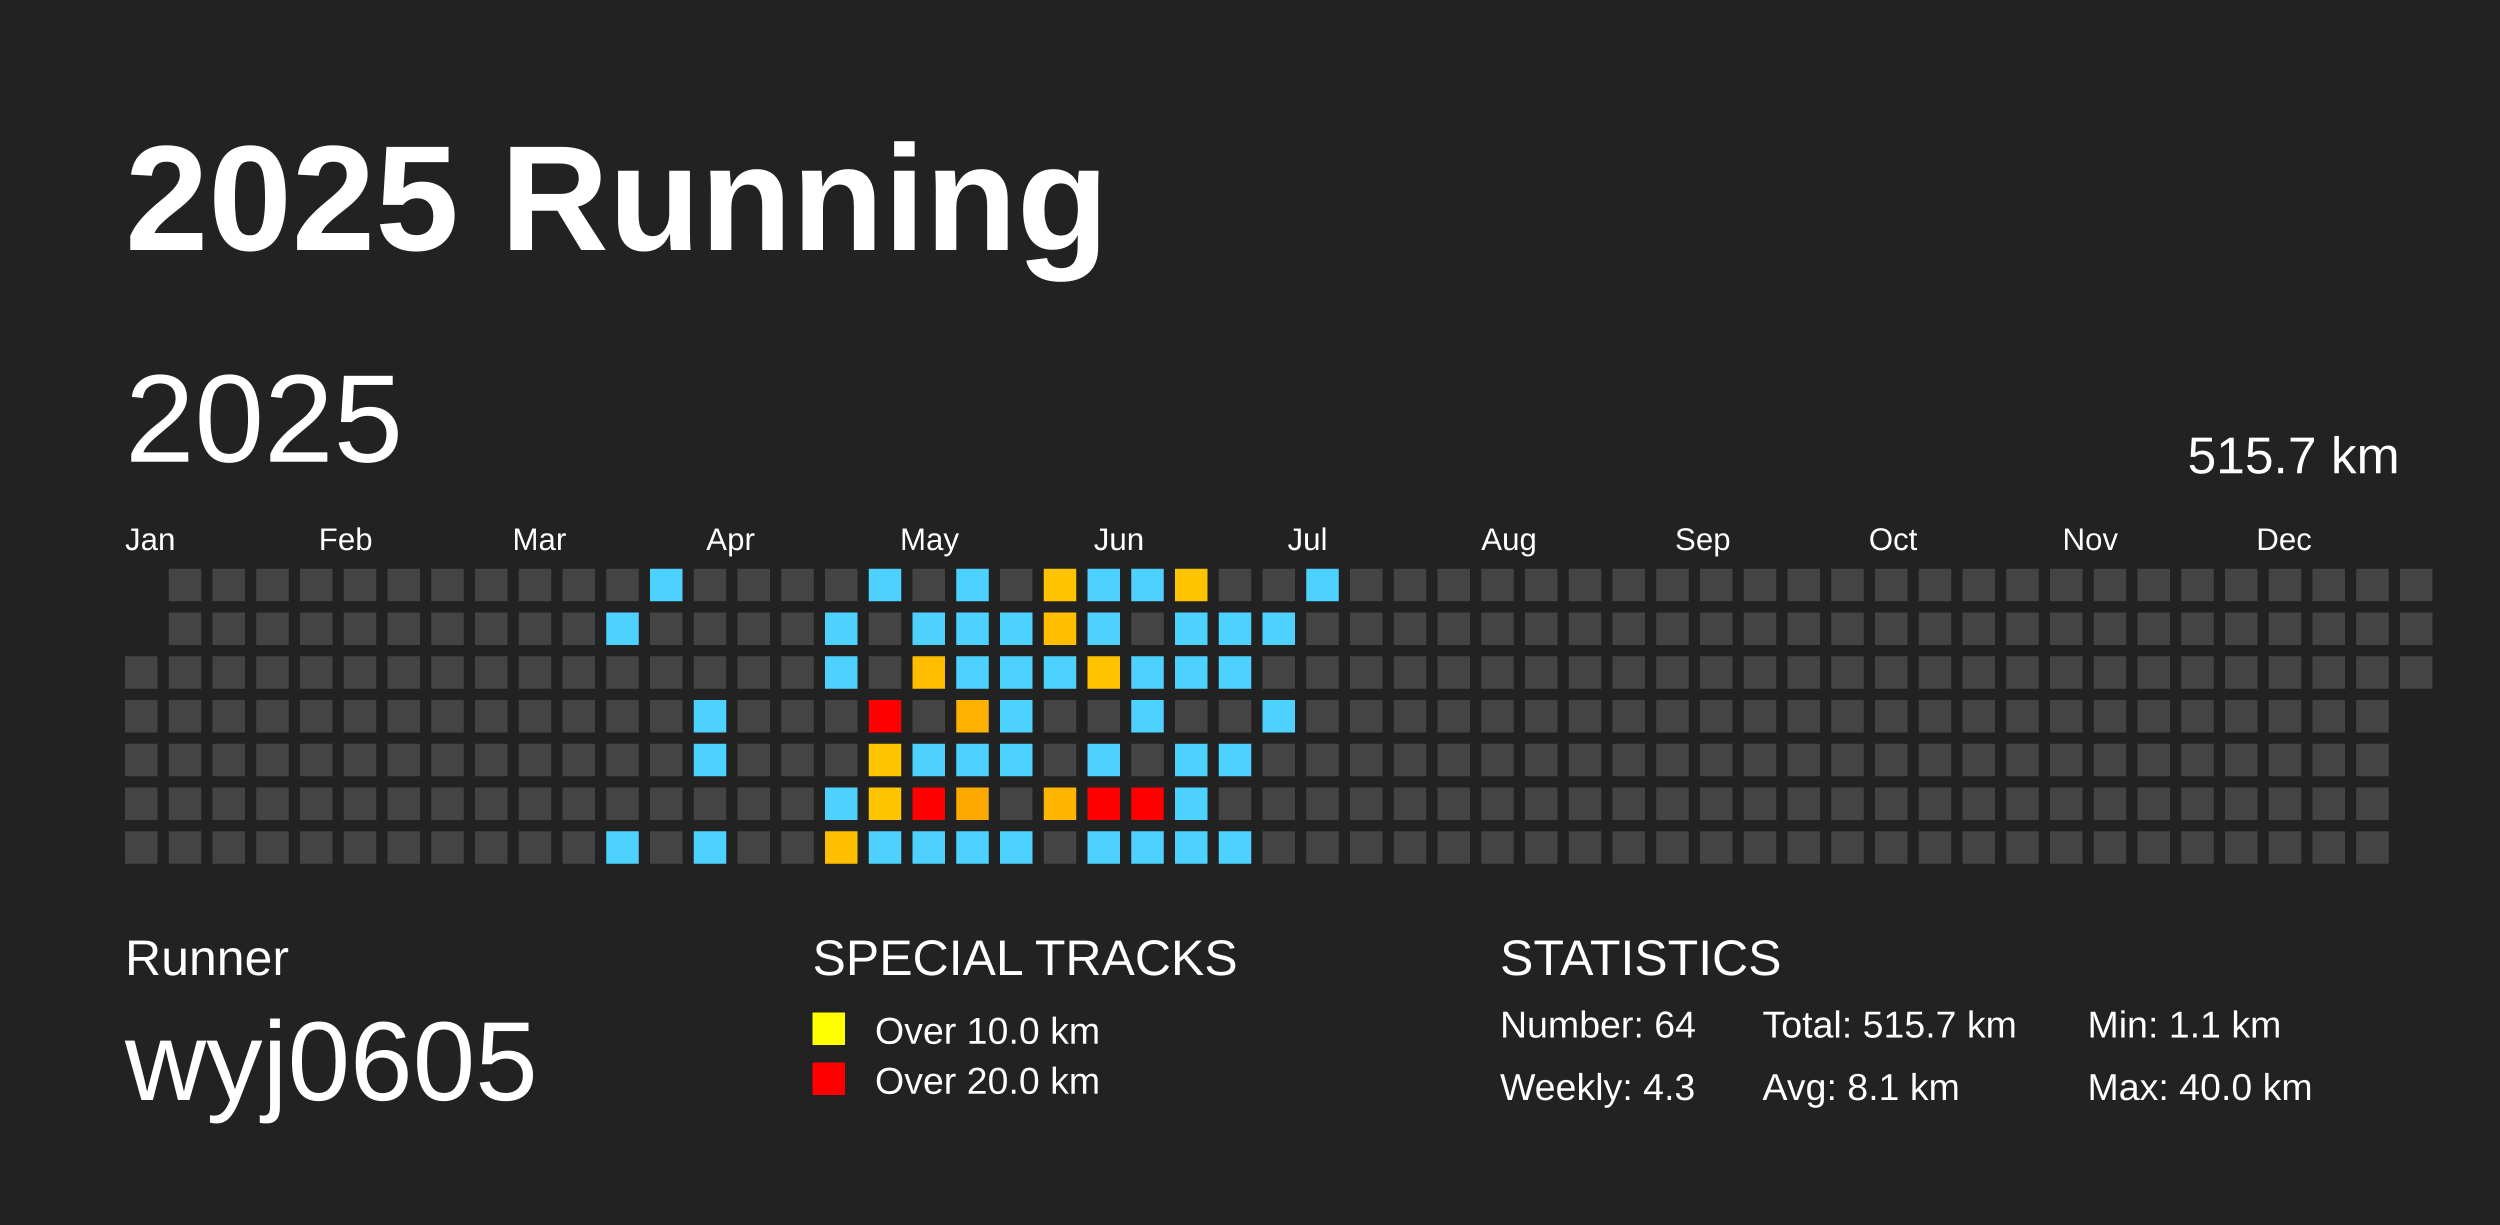
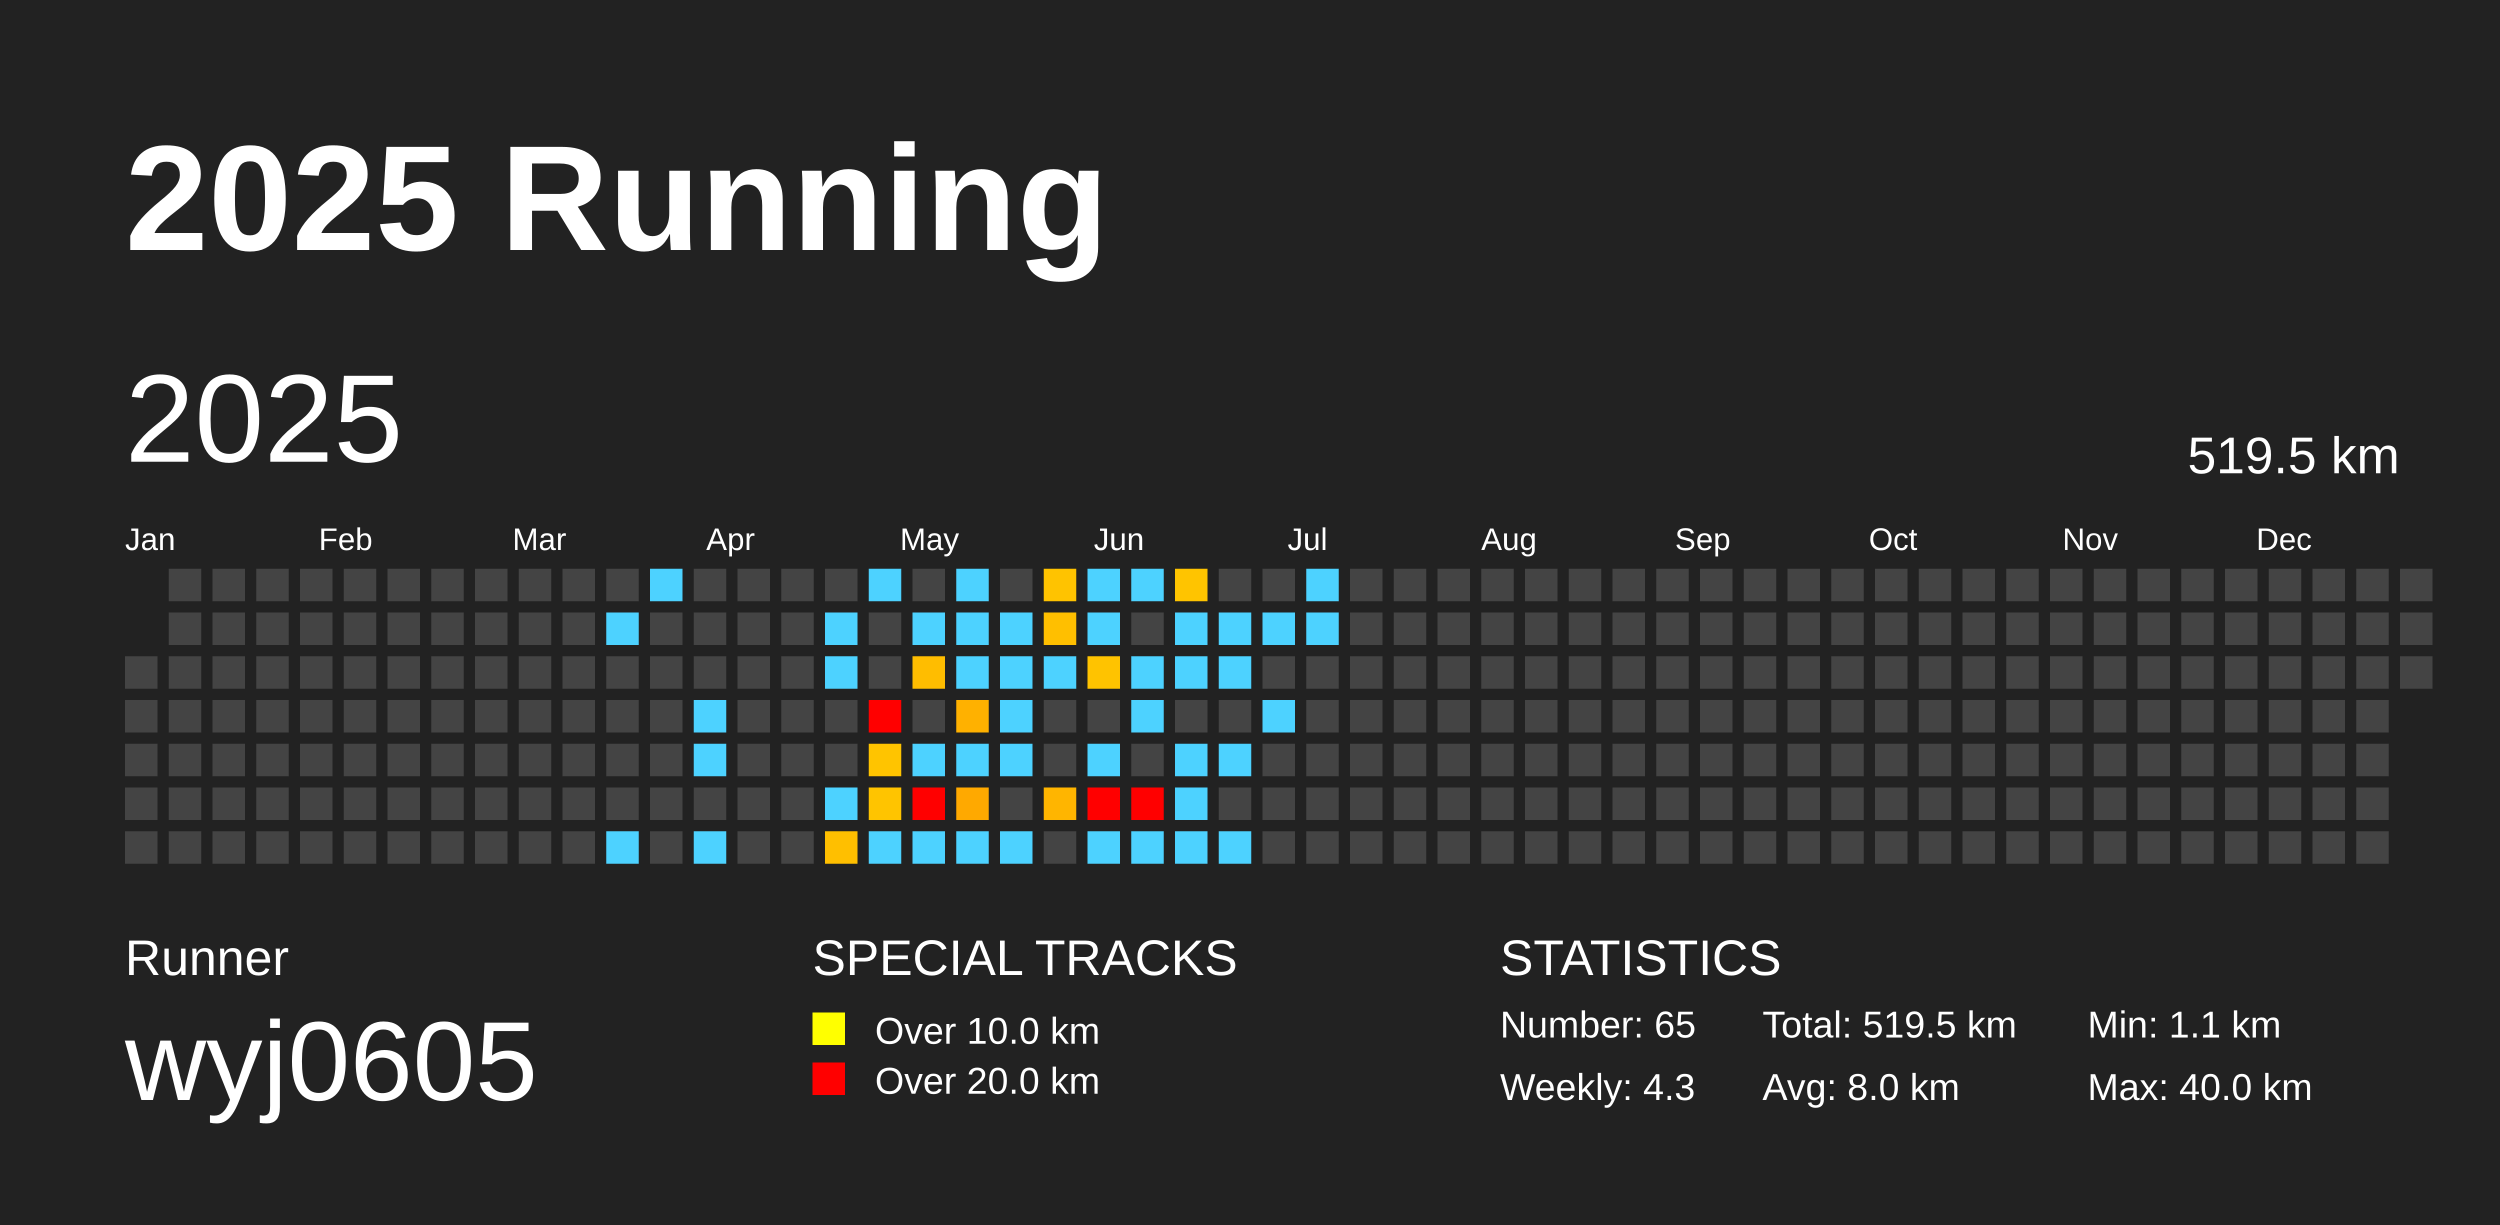
<svg xmlns="http://www.w3.org/2000/svg" baseProfile="full" height="98mm" version="1.1" viewBox="0,0,200,98" width="200mm">
  <defs />
  <rect fill="#222222" height="98" width="200" x="0" y="0" />
  <text fill="#FFFFFF" style="font-size:12px; font-family:Arial; font-weight:bold;" x="10" y="20">2025 Running</text>
  <text fill="#FFFFFF" style="font-size:4px; font-family:Arial" x="10" y="78">Runner</text>
  <text fill="#FFFFFF" style="font-size:9px; font-family:Arial" x="10" y="88">wyj0605</text>
  <text fill="#FFFFFF" style="font-size:4px; font-family:Arial" x="65" y="78">SPECIAL TRACKS</text>
  <rect fill="yellow" height="2.6" width="2.6" x="65" y="81" />
  <text fill="#FFFFFF" style="font-size:3px; font-family:Arial" x="70" y="83.5">Over 10.0 km</text>
  <rect fill="red" height="2.6" width="2.6" x="65" y="85" />
  <text fill="#FFFFFF" style="font-size:3px; font-family:Arial" x="70" y="87.5">Over 20.0 km</text>
  <text fill="#FFFFFF" style="font-size:4px; font-family:Arial" x="120" y="78">STATISTICS</text>
-   <text fill="#FFFFFF" style="font-size:3px; font-family:Arial" x="120" y="83">Number: 64</text>
+   <text fill="#FFFFFF" style="font-size:3px; font-family:Arial" x="120" y="83">Number: 65</text>
  <text fill="#FFFFFF" style="font-size:3px; font-family:Arial" x="120" y="88">Weekly: 4.3</text>
-   <text fill="#FFFFFF" style="font-size:3px; font-family:Arial" x="141" y="83">Total: 515.7 km</text>
-   <text fill="#FFFFFF" style="font-size:3px; font-family:Arial" x="141" y="88">Avg: 8.1 km</text>
+   <text fill="#FFFFFF" style="font-size:3px; font-family:Arial" x="141" y="83">Total: 519.5 km</text>
+   <text fill="#FFFFFF" style="font-size:3px; font-family:Arial" x="141" y="88">Avg: 8.0 km</text>
  <text fill="#FFFFFF" style="font-size:3px; font-family:Arial" x="167" y="83">Min: 1.1 km</text>
  <text fill="#FFFFFF" style="font-size:3px; font-family:Arial" x="167" y="88">Max: 40.0 km</text>
  <text dominant-baseline="hanging" fill="#FFFFFF" style="font-size:10.0px; font-family:Arial;" x="10" y="30">2025</text>
-   <text dominant-baseline="hanging" fill="#FFFFFF" style="font-size:4.125px; font-family:Arial;" x="175" y="35">515.7 km</text>
+   <text dominant-baseline="hanging" fill="#FFFFFF" style="font-size:4.125px; font-family:Arial;" x="175" y="35">519.5 km</text>
  <text fill="#FFFFFF" style="font-size:2.5px; font-family:Arial" x="10.0" y="44">Jan</text>
  <text fill="#FFFFFF" style="font-size:2.5px; font-family:Arial" x="25.5" y="44">Feb</text>
  <text fill="#FFFFFF" style="font-size:2.5px; font-family:Arial" x="41.0" y="44">Mar</text>
  <text fill="#FFFFFF" style="font-size:2.5px; font-family:Arial" x="56.5" y="44">Apr</text>
  <text fill="#FFFFFF" style="font-size:2.5px; font-family:Arial" x="72.0" y="44">May</text>
  <text fill="#FFFFFF" style="font-size:2.5px; font-family:Arial" x="87.5" y="44">Jun</text>
  <text fill="#FFFFFF" style="font-size:2.5px; font-family:Arial" x="103.0" y="44">Jul</text>
  <text fill="#FFFFFF" style="font-size:2.5px; font-family:Arial" x="118.5" y="44">Aug</text>
  <text fill="#FFFFFF" style="font-size:2.5px; font-family:Arial" x="134.0" y="44">Sep</text>
  <text fill="#FFFFFF" style="font-size:2.5px; font-family:Arial" x="149.5" y="44">Oct</text>
  <text fill="#FFFFFF" style="font-size:2.5px; font-family:Arial" x="165.0" y="44">Nov</text>
  <text fill="#FFFFFF" style="font-size:2.5px; font-family:Arial" x="180.5" y="44">Dec</text>
  <rect fill="#444444" height="2.6" width="2.6" x="10.0" y="52.5" />
  <rect fill="#444444" height="2.6" width="2.6" x="10.0" y="56.0" />
  <rect fill="#444444" height="2.6" width="2.6" x="10.0" y="59.5" />
  <rect fill="#444444" height="2.6" width="2.6" x="10.0" y="63.0" />
  <rect fill="#444444" height="2.6" width="2.6" x="10.0" y="66.5" />
  <rect fill="#444444" height="2.6" width="2.6" x="13.5" y="45.5" />
  <rect fill="#444444" height="2.6" width="2.6" x="13.5" y="49.0" />
  <rect fill="#444444" height="2.6" width="2.6" x="13.5" y="52.5" />
  <rect fill="#444444" height="2.6" width="2.6" x="13.5" y="56.0" />
  <rect fill="#444444" height="2.6" width="2.6" x="13.5" y="59.5" />
  <rect fill="#444444" height="2.6" width="2.6" x="13.5" y="63.0" />
  <rect fill="#444444" height="2.6" width="2.6" x="13.5" y="66.5" />
  <rect fill="#444444" height="2.6" width="2.6" x="17.0" y="45.5" />
  <rect fill="#444444" height="2.6" width="2.6" x="17.0" y="49.0" />
  <rect fill="#444444" height="2.6" width="2.6" x="17.0" y="52.5" />
  <rect fill="#444444" height="2.6" width="2.6" x="17.0" y="56.0" />
  <rect fill="#444444" height="2.6" width="2.6" x="17.0" y="59.5" />
  <rect fill="#444444" height="2.6" width="2.6" x="17.0" y="63.0" />
  <rect fill="#444444" height="2.6" width="2.6" x="17.0" y="66.5" />
  <rect fill="#444444" height="2.6" width="2.6" x="20.5" y="45.5" />
  <rect fill="#444444" height="2.6" width="2.6" x="20.5" y="49.0" />
  <rect fill="#444444" height="2.6" width="2.6" x="20.5" y="52.5" />
  <rect fill="#444444" height="2.6" width="2.6" x="20.5" y="56.0" />
  <rect fill="#444444" height="2.6" width="2.6" x="20.5" y="59.5" />
  <rect fill="#444444" height="2.6" width="2.6" x="20.5" y="63.0" />
  <rect fill="#444444" height="2.6" width="2.6" x="20.5" y="66.5" />
  <rect fill="#444444" height="2.6" width="2.6" x="24.0" y="45.5" />
  <rect fill="#444444" height="2.6" width="2.6" x="24.0" y="49.0" />
  <rect fill="#444444" height="2.6" width="2.6" x="24.0" y="52.5" />
  <rect fill="#444444" height="2.6" width="2.6" x="24.0" y="56.0" />
  <rect fill="#444444" height="2.6" width="2.6" x="24.0" y="59.5" />
  <rect fill="#444444" height="2.6" width="2.6" x="24.0" y="63.0" />
  <rect fill="#444444" height="2.6" width="2.6" x="24.0" y="66.5" />
  <rect fill="#444444" height="2.6" width="2.6" x="27.5" y="45.5" />
  <rect fill="#444444" height="2.6" width="2.6" x="27.5" y="49.0" />
  <rect fill="#444444" height="2.6" width="2.6" x="27.5" y="52.5" />
  <rect fill="#444444" height="2.6" width="2.6" x="27.5" y="56.0" />
  <rect fill="#444444" height="2.6" width="2.6" x="27.5" y="59.5" />
  <rect fill="#444444" height="2.6" width="2.6" x="27.5" y="63.0" />
  <rect fill="#444444" height="2.6" width="2.6" x="27.5" y="66.5" />
  <rect fill="#444444" height="2.6" width="2.6" x="31.0" y="45.5" />
  <rect fill="#444444" height="2.6" width="2.6" x="31.0" y="49.0" />
  <rect fill="#444444" height="2.6" width="2.6" x="31.0" y="52.5" />
  <rect fill="#444444" height="2.6" width="2.6" x="31.0" y="56.0" />
  <rect fill="#444444" height="2.6" width="2.6" x="31.0" y="59.5" />
  <rect fill="#444444" height="2.6" width="2.6" x="31.0" y="63.0" />
  <rect fill="#444444" height="2.6" width="2.6" x="31.0" y="66.5" />
  <rect fill="#444444" height="2.6" width="2.6" x="34.5" y="45.5" />
  <rect fill="#444444" height="2.6" width="2.6" x="34.5" y="49.0" />
  <rect fill="#444444" height="2.6" width="2.6" x="34.5" y="52.5" />
  <rect fill="#444444" height="2.6" width="2.6" x="34.5" y="56.0" />
  <rect fill="#444444" height="2.6" width="2.6" x="34.5" y="59.5" />
  <rect fill="#444444" height="2.6" width="2.6" x="34.5" y="63.0" />
  <rect fill="#444444" height="2.6" width="2.6" x="34.5" y="66.5" />
  <rect fill="#444444" height="2.6" width="2.6" x="38.0" y="45.5" />
  <rect fill="#444444" height="2.6" width="2.6" x="38.0" y="49.0" />
  <rect fill="#444444" height="2.6" width="2.6" x="38.0" y="52.5" />
  <rect fill="#444444" height="2.6" width="2.6" x="38.0" y="56.0" />
  <rect fill="#444444" height="2.6" width="2.6" x="38.0" y="59.5" />
  <rect fill="#444444" height="2.6" width="2.6" x="38.0" y="63.0" />
  <rect fill="#444444" height="2.6" width="2.6" x="38.0" y="66.5" />
  <rect fill="#444444" height="2.6" width="2.6" x="41.5" y="45.5" />
  <rect fill="#444444" height="2.6" width="2.6" x="41.5" y="49.0" />
  <rect fill="#444444" height="2.6" width="2.6" x="41.5" y="52.5" />
  <rect fill="#444444" height="2.6" width="2.6" x="41.5" y="56.0" />
  <rect fill="#444444" height="2.6" width="2.6" x="41.5" y="59.5" />
  <rect fill="#444444" height="2.6" width="2.6" x="41.5" y="63.0" />
  <rect fill="#444444" height="2.6" width="2.6" x="41.5" y="66.5" />
  <rect fill="#444444" height="2.6" width="2.6" x="45.0" y="45.5" />
  <rect fill="#444444" height="2.6" width="2.6" x="45.0" y="49.0" />
  <rect fill="#444444" height="2.6" width="2.6" x="45.0" y="52.5" />
  <rect fill="#444444" height="2.6" width="2.6" x="45.0" y="56.0" />
  <rect fill="#444444" height="2.6" width="2.6" x="45.0" y="59.5" />
  <rect fill="#444444" height="2.6" width="2.6" x="45.0" y="63.0" />
  <rect fill="#444444" height="2.6" width="2.6" x="45.0" y="66.5" />
  <rect fill="#444444" height="2.6" width="2.6" x="48.5" y="45.5" />
  <rect fill="#4dd2ff" height="2.6" width="2.6" x="48.5" y="49.0" />
  <rect fill="#444444" height="2.6" width="2.6" x="48.5" y="52.5" />
  <rect fill="#444444" height="2.6" width="2.6" x="48.5" y="56.0" />
  <rect fill="#444444" height="2.6" width="2.6" x="48.5" y="59.5" />
  <rect fill="#444444" height="2.6" width="2.6" x="48.5" y="63.0" />
  <rect fill="#4dd2ff" height="2.6" width="2.6" x="48.5" y="66.5" />
  <rect fill="#4dd2ff" height="2.6" width="2.6" x="52.0" y="45.5" />
  <rect fill="#444444" height="2.6" width="2.6" x="52.0" y="49.0" />
  <rect fill="#444444" height="2.6" width="2.6" x="52.0" y="52.5" />
  <rect fill="#444444" height="2.6" width="2.6" x="52.0" y="56.0" />
  <rect fill="#444444" height="2.6" width="2.6" x="52.0" y="59.5" />
  <rect fill="#444444" height="2.6" width="2.6" x="52.0" y="63.0" />
  <rect fill="#444444" height="2.6" width="2.6" x="52.0" y="66.5" />
  <rect fill="#444444" height="2.6" width="2.6" x="55.5" y="45.5" />
  <rect fill="#444444" height="2.6" width="2.6" x="55.5" y="49.0" />
  <rect fill="#444444" height="2.6" width="2.6" x="55.5" y="52.5" />
  <rect fill="#4dd2ff" height="2.6" width="2.6" x="55.5" y="56.0" />
  <rect fill="#4dd2ff" height="2.6" width="2.6" x="55.5" y="59.5" />
  <rect fill="#444444" height="2.6" width="2.6" x="55.5" y="63.0" />
  <rect fill="#4dd2ff" height="2.6" width="2.6" x="55.5" y="66.5" />
  <rect fill="#444444" height="2.6" width="2.6" x="59.0" y="45.5" />
  <rect fill="#444444" height="2.6" width="2.6" x="59.0" y="49.0" />
  <rect fill="#444444" height="2.6" width="2.6" x="59.0" y="52.5" />
  <rect fill="#444444" height="2.6" width="2.6" x="59.0" y="56.0" />
  <rect fill="#444444" height="2.6" width="2.6" x="59.0" y="59.5" />
  <rect fill="#444444" height="2.6" width="2.6" x="59.0" y="63.0" />
  <rect fill="#444444" height="2.6" width="2.6" x="59.0" y="66.5" />
  <rect fill="#444444" height="2.6" width="2.6" x="62.5" y="45.5" />
  <rect fill="#444444" height="2.6" width="2.6" x="62.5" y="49.0" />
  <rect fill="#444444" height="2.6" width="2.6" x="62.5" y="52.5" />
  <rect fill="#444444" height="2.6" width="2.6" x="62.5" y="56.0" />
  <rect fill="#444444" height="2.6" width="2.6" x="62.5" y="59.5" />
  <rect fill="#444444" height="2.6" width="2.6" x="62.5" y="63.0" />
  <rect fill="#444444" height="2.6" width="2.6" x="62.5" y="66.5" />
  <rect fill="#444444" height="2.6" width="2.6" x="66.0" y="45.5" />
  <rect fill="#4dd2ff" height="2.6" width="2.6" x="66.0" y="49.0" />
  <rect fill="#4dd2ff" height="2.6" width="2.6" x="66.0" y="52.5" />
  <rect fill="#444444" height="2.6" width="2.6" x="66.0" y="56.0" />
  <rect fill="#444444" height="2.6" width="2.6" x="66.0" y="59.5" />
  <rect fill="#4dd2ff" height="2.6" width="2.6" x="66.0" y="63.0" />
  <rect fill="#ffbf00" height="2.6" width="2.6" x="66.0" y="66.5" />
  <rect fill="#4dd2ff" height="2.6" width="2.6" x="69.5" y="45.5" />
  <rect fill="#444444" height="2.6" width="2.6" x="69.5" y="49.0" />
  <rect fill="#444444" height="2.6" width="2.6" x="69.5" y="52.5" />
  <rect fill="red" height="2.6" width="2.6" x="69.5" y="56.0" />
  <rect fill="#ffc400" height="2.6" width="2.6" x="69.5" y="59.5" />
  <rect fill="#ffc400" height="2.6" width="2.6" x="69.5" y="63.0" />
  <rect fill="#4dd2ff" height="2.6" width="2.6" x="69.5" y="66.5" />
  <rect fill="#444444" height="2.6" width="2.6" x="73.0" y="45.5" />
  <rect fill="#4dd2ff" height="2.6" width="2.6" x="73.0" y="49.0" />
  <rect fill="#ffbd00" height="2.6" width="2.6" x="73.0" y="52.5" />
  <rect fill="#444444" height="2.6" width="2.6" x="73.0" y="56.0" />
  <rect fill="#4dd2ff" height="2.6" width="2.6" x="73.0" y="59.5" />
  <rect fill="red" height="2.6" width="2.6" x="73.0" y="63.0" />
  <rect fill="#4dd2ff" height="2.6" width="2.6" x="73.0" y="66.5" />
  <rect fill="#4dd2ff" height="2.6" width="2.6" x="76.5" y="45.5" />
  <rect fill="#4dd2ff" height="2.6" width="2.6" x="76.5" y="49.0" />
  <rect fill="#4dd2ff" height="2.6" width="2.6" x="76.5" y="52.5" />
  <rect fill="#ffb100" height="2.6" width="2.6" x="76.5" y="56.0" />
  <rect fill="#4dd2ff" height="2.6" width="2.6" x="76.5" y="59.5" />
  <rect fill="#ffa900" height="2.6" width="2.6" x="76.5" y="63.0" />
  <rect fill="#4dd2ff" height="2.6" width="2.6" x="76.5" y="66.5" />
  <rect fill="#444444" height="2.6" width="2.6" x="80.0" y="45.5" />
  <rect fill="#4dd2ff" height="2.6" width="2.6" x="80.0" y="49.0" />
  <rect fill="#4dd2ff" height="2.6" width="2.6" x="80.0" y="52.5" />
  <rect fill="#4dd2ff" height="2.6" width="2.6" x="80.0" y="56.0" />
  <rect fill="#4dd2ff" height="2.6" width="2.6" x="80.0" y="59.5" />
  <rect fill="#444444" height="2.6" width="2.6" x="80.0" y="63.0" />
  <rect fill="#4dd2ff" height="2.6" width="2.6" x="80.0" y="66.5" />
  <rect fill="#ffc300" height="2.6" width="2.6" x="83.5" y="45.5" />
  <rect fill="#ffbf00" height="2.6" width="2.6" x="83.5" y="49.0" />
  <rect fill="#4dd2ff" height="2.6" width="2.6" x="83.5" y="52.5" />
  <rect fill="#444444" height="2.6" width="2.6" x="83.5" y="56.0" />
  <rect fill="#444444" height="2.6" width="2.6" x="83.5" y="59.5" />
  <rect fill="#ffb500" height="2.6" width="2.6" x="83.5" y="63.0" />
  <rect fill="#444444" height="2.6" width="2.6" x="83.5" y="66.5" />
  <rect fill="#4dd2ff" height="2.6" width="2.6" x="87.0" y="45.5" />
  <rect fill="#4dd2ff" height="2.6" width="2.6" x="87.0" y="49.0" />
  <rect fill="#ffc300" height="2.6" width="2.6" x="87.0" y="52.5" />
  <rect fill="#444444" height="2.6" width="2.6" x="87.0" y="56.0" />
  <rect fill="#4dd2ff" height="2.6" width="2.6" x="87.0" y="59.5" />
  <rect fill="red" height="2.6" width="2.6" x="87.0" y="63.0" />
  <rect fill="#4dd2ff" height="2.6" width="2.6" x="87.0" y="66.5" />
  <rect fill="#4dd2ff" height="2.6" width="2.6" x="90.5" y="45.5" />
  <rect fill="#444444" height="2.6" width="2.6" x="90.5" y="49.0" />
  <rect fill="#4dd2ff" height="2.6" width="2.6" x="90.5" y="52.5" />
  <rect fill="#4dd2ff" height="2.6" width="2.6" x="90.5" y="56.0" />
  <rect fill="#444444" height="2.6" width="2.6" x="90.5" y="59.5" />
  <rect fill="red" height="2.6" width="2.6" x="90.5" y="63.0" />
  <rect fill="#4dd2ff" height="2.6" width="2.6" x="90.5" y="66.5" />
  <rect fill="#ffc400" height="2.6" width="2.6" x="94.0" y="45.5" />
  <rect fill="#4dd2ff" height="2.6" width="2.6" x="94.0" y="49.0" />
  <rect fill="#4dd2ff" height="2.6" width="2.6" x="94.0" y="52.5" />
  <rect fill="#444444" height="2.6" width="2.6" x="94.0" y="56.0" />
  <rect fill="#4dd2ff" height="2.6" width="2.6" x="94.0" y="59.5" />
  <rect fill="#4dd2ff" height="2.6" width="2.6" x="94.0" y="63.0" />
  <rect fill="#4dd2ff" height="2.6" width="2.6" x="94.0" y="66.5" />
  <rect fill="#444444" height="2.6" width="2.6" x="97.5" y="45.5" />
  <rect fill="#4dd2ff" height="2.6" width="2.6" x="97.5" y="49.0" />
  <rect fill="#4dd2ff" height="2.6" width="2.6" x="97.5" y="52.5" />
  <rect fill="#444444" height="2.6" width="2.6" x="97.5" y="56.0" />
  <rect fill="#4dd2ff" height="2.6" width="2.6" x="97.5" y="59.5" />
  <rect fill="#444444" height="2.6" width="2.6" x="97.5" y="63.0" />
  <rect fill="#4dd2ff" height="2.6" width="2.6" x="97.5" y="66.5" />
  <rect fill="#444444" height="2.6" width="2.6" x="101.0" y="45.5" />
  <rect fill="#4dd2ff" height="2.6" width="2.6" x="101.0" y="49.0" />
  <rect fill="#444444" height="2.6" width="2.6" x="101.0" y="52.5" />
  <rect fill="#4dd2ff" height="2.6" width="2.6" x="101.0" y="56.0" />
  <rect fill="#444444" height="2.6" width="2.6" x="101.0" y="59.5" />
  <rect fill="#444444" height="2.6" width="2.6" x="101.0" y="63.0" />
  <rect fill="#444444" height="2.6" width="2.6" x="101.0" y="66.5" />
  <rect fill="#4dd2ff" height="2.6" width="2.6" x="104.5" y="45.5" />
-   <rect fill="#444444" height="2.6" width="2.6" x="104.5" y="49.0" />
+   <rect fill="#4dd2ff" height="2.6" width="2.6" x="104.5" y="49.0" />
  <rect fill="#444444" height="2.6" width="2.6" x="104.5" y="52.5" />
  <rect fill="#444444" height="2.6" width="2.6" x="104.5" y="56.0" />
  <rect fill="#444444" height="2.6" width="2.6" x="104.5" y="59.5" />
  <rect fill="#444444" height="2.6" width="2.6" x="104.5" y="63.0" />
  <rect fill="#444444" height="2.6" width="2.6" x="104.5" y="66.5" />
  <rect fill="#444444" height="2.6" width="2.6" x="108.0" y="45.5" />
  <rect fill="#444444" height="2.6" width="2.6" x="108.0" y="49.0" />
  <rect fill="#444444" height="2.6" width="2.6" x="108.0" y="52.5" />
  <rect fill="#444444" height="2.6" width="2.6" x="108.0" y="56.0" />
  <rect fill="#444444" height="2.6" width="2.6" x="108.0" y="59.5" />
  <rect fill="#444444" height="2.6" width="2.6" x="108.0" y="63.0" />
  <rect fill="#444444" height="2.6" width="2.6" x="108.0" y="66.5" />
  <rect fill="#444444" height="2.6" width="2.6" x="111.5" y="45.5" />
  <rect fill="#444444" height="2.6" width="2.6" x="111.5" y="49.0" />
  <rect fill="#444444" height="2.6" width="2.6" x="111.5" y="52.5" />
  <rect fill="#444444" height="2.6" width="2.6" x="111.5" y="56.0" />
  <rect fill="#444444" height="2.6" width="2.6" x="111.5" y="59.5" />
  <rect fill="#444444" height="2.6" width="2.6" x="111.5" y="63.0" />
  <rect fill="#444444" height="2.6" width="2.6" x="111.5" y="66.5" />
  <rect fill="#444444" height="2.6" width="2.6" x="115.0" y="45.5" />
  <rect fill="#444444" height="2.6" width="2.6" x="115.0" y="49.0" />
  <rect fill="#444444" height="2.6" width="2.6" x="115.0" y="52.5" />
  <rect fill="#444444" height="2.6" width="2.6" x="115.0" y="56.0" />
  <rect fill="#444444" height="2.6" width="2.6" x="115.0" y="59.5" />
  <rect fill="#444444" height="2.6" width="2.6" x="115.0" y="63.0" />
  <rect fill="#444444" height="2.6" width="2.6" x="115.0" y="66.5" />
  <rect fill="#444444" height="2.6" width="2.6" x="118.5" y="45.5" />
  <rect fill="#444444" height="2.6" width="2.6" x="118.5" y="49.0" />
  <rect fill="#444444" height="2.6" width="2.6" x="118.5" y="52.5" />
  <rect fill="#444444" height="2.6" width="2.6" x="118.5" y="56.0" />
  <rect fill="#444444" height="2.6" width="2.6" x="118.5" y="59.5" />
  <rect fill="#444444" height="2.6" width="2.6" x="118.5" y="63.0" />
  <rect fill="#444444" height="2.6" width="2.6" x="118.5" y="66.5" />
  <rect fill="#444444" height="2.6" width="2.6" x="122.0" y="45.5" />
  <rect fill="#444444" height="2.6" width="2.6" x="122.0" y="49.0" />
  <rect fill="#444444" height="2.6" width="2.6" x="122.0" y="52.5" />
  <rect fill="#444444" height="2.6" width="2.6" x="122.0" y="56.0" />
  <rect fill="#444444" height="2.6" width="2.6" x="122.0" y="59.5" />
  <rect fill="#444444" height="2.6" width="2.6" x="122.0" y="63.0" />
  <rect fill="#444444" height="2.6" width="2.6" x="122.0" y="66.5" />
  <rect fill="#444444" height="2.6" width="2.6" x="125.5" y="45.5" />
  <rect fill="#444444" height="2.6" width="2.6" x="125.5" y="49.0" />
  <rect fill="#444444" height="2.6" width="2.6" x="125.5" y="52.5" />
  <rect fill="#444444" height="2.6" width="2.6" x="125.5" y="56.0" />
  <rect fill="#444444" height="2.6" width="2.6" x="125.5" y="59.5" />
  <rect fill="#444444" height="2.6" width="2.6" x="125.5" y="63.0" />
  <rect fill="#444444" height="2.6" width="2.6" x="125.5" y="66.5" />
  <rect fill="#444444" height="2.6" width="2.6" x="129.0" y="45.5" />
  <rect fill="#444444" height="2.6" width="2.6" x="129.0" y="49.0" />
  <rect fill="#444444" height="2.6" width="2.6" x="129.0" y="52.5" />
  <rect fill="#444444" height="2.6" width="2.6" x="129.0" y="56.0" />
  <rect fill="#444444" height="2.6" width="2.6" x="129.0" y="59.5" />
  <rect fill="#444444" height="2.6" width="2.6" x="129.0" y="63.0" />
  <rect fill="#444444" height="2.6" width="2.6" x="129.0" y="66.5" />
  <rect fill="#444444" height="2.6" width="2.6" x="132.5" y="45.5" />
  <rect fill="#444444" height="2.6" width="2.6" x="132.5" y="49.0" />
  <rect fill="#444444" height="2.6" width="2.6" x="132.5" y="52.5" />
  <rect fill="#444444" height="2.6" width="2.6" x="132.5" y="56.0" />
  <rect fill="#444444" height="2.6" width="2.6" x="132.5" y="59.5" />
  <rect fill="#444444" height="2.6" width="2.6" x="132.5" y="63.0" />
  <rect fill="#444444" height="2.6" width="2.6" x="132.5" y="66.5" />
  <rect fill="#444444" height="2.6" width="2.6" x="136.0" y="45.5" />
  <rect fill="#444444" height="2.6" width="2.6" x="136.0" y="49.0" />
  <rect fill="#444444" height="2.6" width="2.6" x="136.0" y="52.5" />
  <rect fill="#444444" height="2.6" width="2.6" x="136.0" y="56.0" />
  <rect fill="#444444" height="2.6" width="2.6" x="136.0" y="59.5" />
  <rect fill="#444444" height="2.6" width="2.6" x="136.0" y="63.0" />
  <rect fill="#444444" height="2.6" width="2.6" x="136.0" y="66.5" />
  <rect fill="#444444" height="2.6" width="2.6" x="139.5" y="45.5" />
  <rect fill="#444444" height="2.6" width="2.6" x="139.5" y="49.0" />
  <rect fill="#444444" height="2.6" width="2.6" x="139.5" y="52.5" />
  <rect fill="#444444" height="2.6" width="2.6" x="139.5" y="56.0" />
  <rect fill="#444444" height="2.6" width="2.6" x="139.5" y="59.5" />
  <rect fill="#444444" height="2.6" width="2.6" x="139.5" y="63.0" />
  <rect fill="#444444" height="2.6" width="2.6" x="139.5" y="66.5" />
  <rect fill="#444444" height="2.6" width="2.6" x="143.0" y="45.5" />
  <rect fill="#444444" height="2.6" width="2.6" x="143.0" y="49.0" />
  <rect fill="#444444" height="2.6" width="2.6" x="143.0" y="52.5" />
  <rect fill="#444444" height="2.6" width="2.6" x="143.0" y="56.0" />
  <rect fill="#444444" height="2.6" width="2.6" x="143.0" y="59.5" />
  <rect fill="#444444" height="2.6" width="2.6" x="143.0" y="63.0" />
  <rect fill="#444444" height="2.6" width="2.6" x="143.0" y="66.5" />
  <rect fill="#444444" height="2.6" width="2.6" x="146.5" y="45.5" />
  <rect fill="#444444" height="2.6" width="2.6" x="146.5" y="49.0" />
  <rect fill="#444444" height="2.6" width="2.6" x="146.5" y="52.5" />
  <rect fill="#444444" height="2.6" width="2.6" x="146.5" y="56.0" />
  <rect fill="#444444" height="2.6" width="2.6" x="146.5" y="59.5" />
  <rect fill="#444444" height="2.6" width="2.6" x="146.5" y="63.0" />
  <rect fill="#444444" height="2.6" width="2.6" x="146.5" y="66.5" />
  <rect fill="#444444" height="2.6" width="2.6" x="150.0" y="45.5" />
  <rect fill="#444444" height="2.6" width="2.6" x="150.0" y="49.0" />
  <rect fill="#444444" height="2.6" width="2.6" x="150.0" y="52.5" />
  <rect fill="#444444" height="2.6" width="2.6" x="150.0" y="56.0" />
  <rect fill="#444444" height="2.6" width="2.6" x="150.0" y="59.5" />
  <rect fill="#444444" height="2.6" width="2.6" x="150.0" y="63.0" />
  <rect fill="#444444" height="2.6" width="2.6" x="150.0" y="66.5" />
  <rect fill="#444444" height="2.6" width="2.6" x="153.5" y="45.5" />
  <rect fill="#444444" height="2.6" width="2.6" x="153.5" y="49.0" />
  <rect fill="#444444" height="2.6" width="2.6" x="153.5" y="52.5" />
  <rect fill="#444444" height="2.6" width="2.6" x="153.5" y="56.0" />
  <rect fill="#444444" height="2.6" width="2.6" x="153.5" y="59.5" />
  <rect fill="#444444" height="2.6" width="2.6" x="153.5" y="63.0" />
  <rect fill="#444444" height="2.6" width="2.6" x="153.5" y="66.5" />
  <rect fill="#444444" height="2.6" width="2.6" x="157.0" y="45.5" />
  <rect fill="#444444" height="2.6" width="2.6" x="157.0" y="49.0" />
  <rect fill="#444444" height="2.6" width="2.6" x="157.0" y="52.5" />
  <rect fill="#444444" height="2.6" width="2.6" x="157.0" y="56.0" />
  <rect fill="#444444" height="2.6" width="2.6" x="157.0" y="59.5" />
  <rect fill="#444444" height="2.6" width="2.6" x="157.0" y="63.0" />
  <rect fill="#444444" height="2.6" width="2.6" x="157.0" y="66.5" />
  <rect fill="#444444" height="2.6" width="2.6" x="160.5" y="45.5" />
  <rect fill="#444444" height="2.6" width="2.6" x="160.5" y="49.0" />
  <rect fill="#444444" height="2.6" width="2.6" x="160.5" y="52.5" />
  <rect fill="#444444" height="2.6" width="2.6" x="160.5" y="56.0" />
  <rect fill="#444444" height="2.6" width="2.6" x="160.5" y="59.5" />
  <rect fill="#444444" height="2.6" width="2.6" x="160.5" y="63.0" />
  <rect fill="#444444" height="2.6" width="2.6" x="160.5" y="66.5" />
  <rect fill="#444444" height="2.6" width="2.6" x="164.0" y="45.5" />
  <rect fill="#444444" height="2.6" width="2.6" x="164.0" y="49.0" />
  <rect fill="#444444" height="2.6" width="2.6" x="164.0" y="52.5" />
  <rect fill="#444444" height="2.6" width="2.6" x="164.0" y="56.0" />
  <rect fill="#444444" height="2.6" width="2.6" x="164.0" y="59.5" />
  <rect fill="#444444" height="2.6" width="2.6" x="164.0" y="63.0" />
  <rect fill="#444444" height="2.6" width="2.6" x="164.0" y="66.5" />
  <rect fill="#444444" height="2.6" width="2.6" x="167.5" y="45.5" />
  <rect fill="#444444" height="2.6" width="2.6" x="167.5" y="49.0" />
  <rect fill="#444444" height="2.6" width="2.6" x="167.5" y="52.5" />
  <rect fill="#444444" height="2.6" width="2.6" x="167.5" y="56.0" />
  <rect fill="#444444" height="2.6" width="2.6" x="167.5" y="59.5" />
  <rect fill="#444444" height="2.6" width="2.6" x="167.5" y="63.0" />
  <rect fill="#444444" height="2.6" width="2.6" x="167.5" y="66.5" />
  <rect fill="#444444" height="2.6" width="2.6" x="171.0" y="45.5" />
  <rect fill="#444444" height="2.6" width="2.6" x="171.0" y="49.0" />
  <rect fill="#444444" height="2.6" width="2.6" x="171.0" y="52.5" />
  <rect fill="#444444" height="2.6" width="2.6" x="171.0" y="56.0" />
  <rect fill="#444444" height="2.6" width="2.6" x="171.0" y="59.5" />
  <rect fill="#444444" height="2.6" width="2.6" x="171.0" y="63.0" />
  <rect fill="#444444" height="2.6" width="2.6" x="171.0" y="66.5" />
  <rect fill="#444444" height="2.6" width="2.6" x="174.5" y="45.5" />
  <rect fill="#444444" height="2.6" width="2.6" x="174.5" y="49.0" />
  <rect fill="#444444" height="2.6" width="2.6" x="174.5" y="52.5" />
  <rect fill="#444444" height="2.6" width="2.6" x="174.5" y="56.0" />
  <rect fill="#444444" height="2.6" width="2.6" x="174.5" y="59.5" />
  <rect fill="#444444" height="2.6" width="2.6" x="174.5" y="63.0" />
  <rect fill="#444444" height="2.6" width="2.6" x="174.5" y="66.5" />
  <rect fill="#444444" height="2.6" width="2.6" x="178.0" y="45.5" />
  <rect fill="#444444" height="2.6" width="2.6" x="178.0" y="49.0" />
  <rect fill="#444444" height="2.6" width="2.6" x="178.0" y="52.5" />
  <rect fill="#444444" height="2.6" width="2.6" x="178.0" y="56.0" />
  <rect fill="#444444" height="2.6" width="2.6" x="178.0" y="59.5" />
  <rect fill="#444444" height="2.6" width="2.6" x="178.0" y="63.0" />
  <rect fill="#444444" height="2.6" width="2.6" x="178.0" y="66.5" />
  <rect fill="#444444" height="2.6" width="2.6" x="181.5" y="45.5" />
  <rect fill="#444444" height="2.6" width="2.6" x="181.5" y="49.0" />
  <rect fill="#444444" height="2.6" width="2.6" x="181.5" y="52.5" />
  <rect fill="#444444" height="2.6" width="2.6" x="181.5" y="56.0" />
  <rect fill="#444444" height="2.6" width="2.6" x="181.5" y="59.5" />
  <rect fill="#444444" height="2.6" width="2.6" x="181.5" y="63.0" />
  <rect fill="#444444" height="2.6" width="2.6" x="181.5" y="66.5" />
  <rect fill="#444444" height="2.6" width="2.6" x="185.0" y="45.5" />
  <rect fill="#444444" height="2.6" width="2.6" x="185.0" y="49.0" />
  <rect fill="#444444" height="2.6" width="2.6" x="185.0" y="52.5" />
  <rect fill="#444444" height="2.6" width="2.6" x="185.0" y="56.0" />
  <rect fill="#444444" height="2.6" width="2.6" x="185.0" y="59.5" />
  <rect fill="#444444" height="2.6" width="2.6" x="185.0" y="63.0" />
  <rect fill="#444444" height="2.6" width="2.6" x="185.0" y="66.5" />
  <rect fill="#444444" height="2.6" width="2.6" x="188.5" y="45.5" />
  <rect fill="#444444" height="2.6" width="2.6" x="188.5" y="49.0" />
  <rect fill="#444444" height="2.6" width="2.6" x="188.5" y="52.5" />
  <rect fill="#444444" height="2.6" width="2.6" x="188.5" y="56.0" />
  <rect fill="#444444" height="2.6" width="2.6" x="188.5" y="59.5" />
  <rect fill="#444444" height="2.6" width="2.6" x="188.5" y="63.0" />
  <rect fill="#444444" height="2.6" width="2.6" x="188.5" y="66.5" />
  <rect fill="#444444" height="2.6" width="2.6" x="192.0" y="45.5" />
  <rect fill="#444444" height="2.6" width="2.6" x="192.0" y="49.0" />
  <rect fill="#444444" height="2.6" width="2.6" x="192.0" y="52.5" />
</svg>
